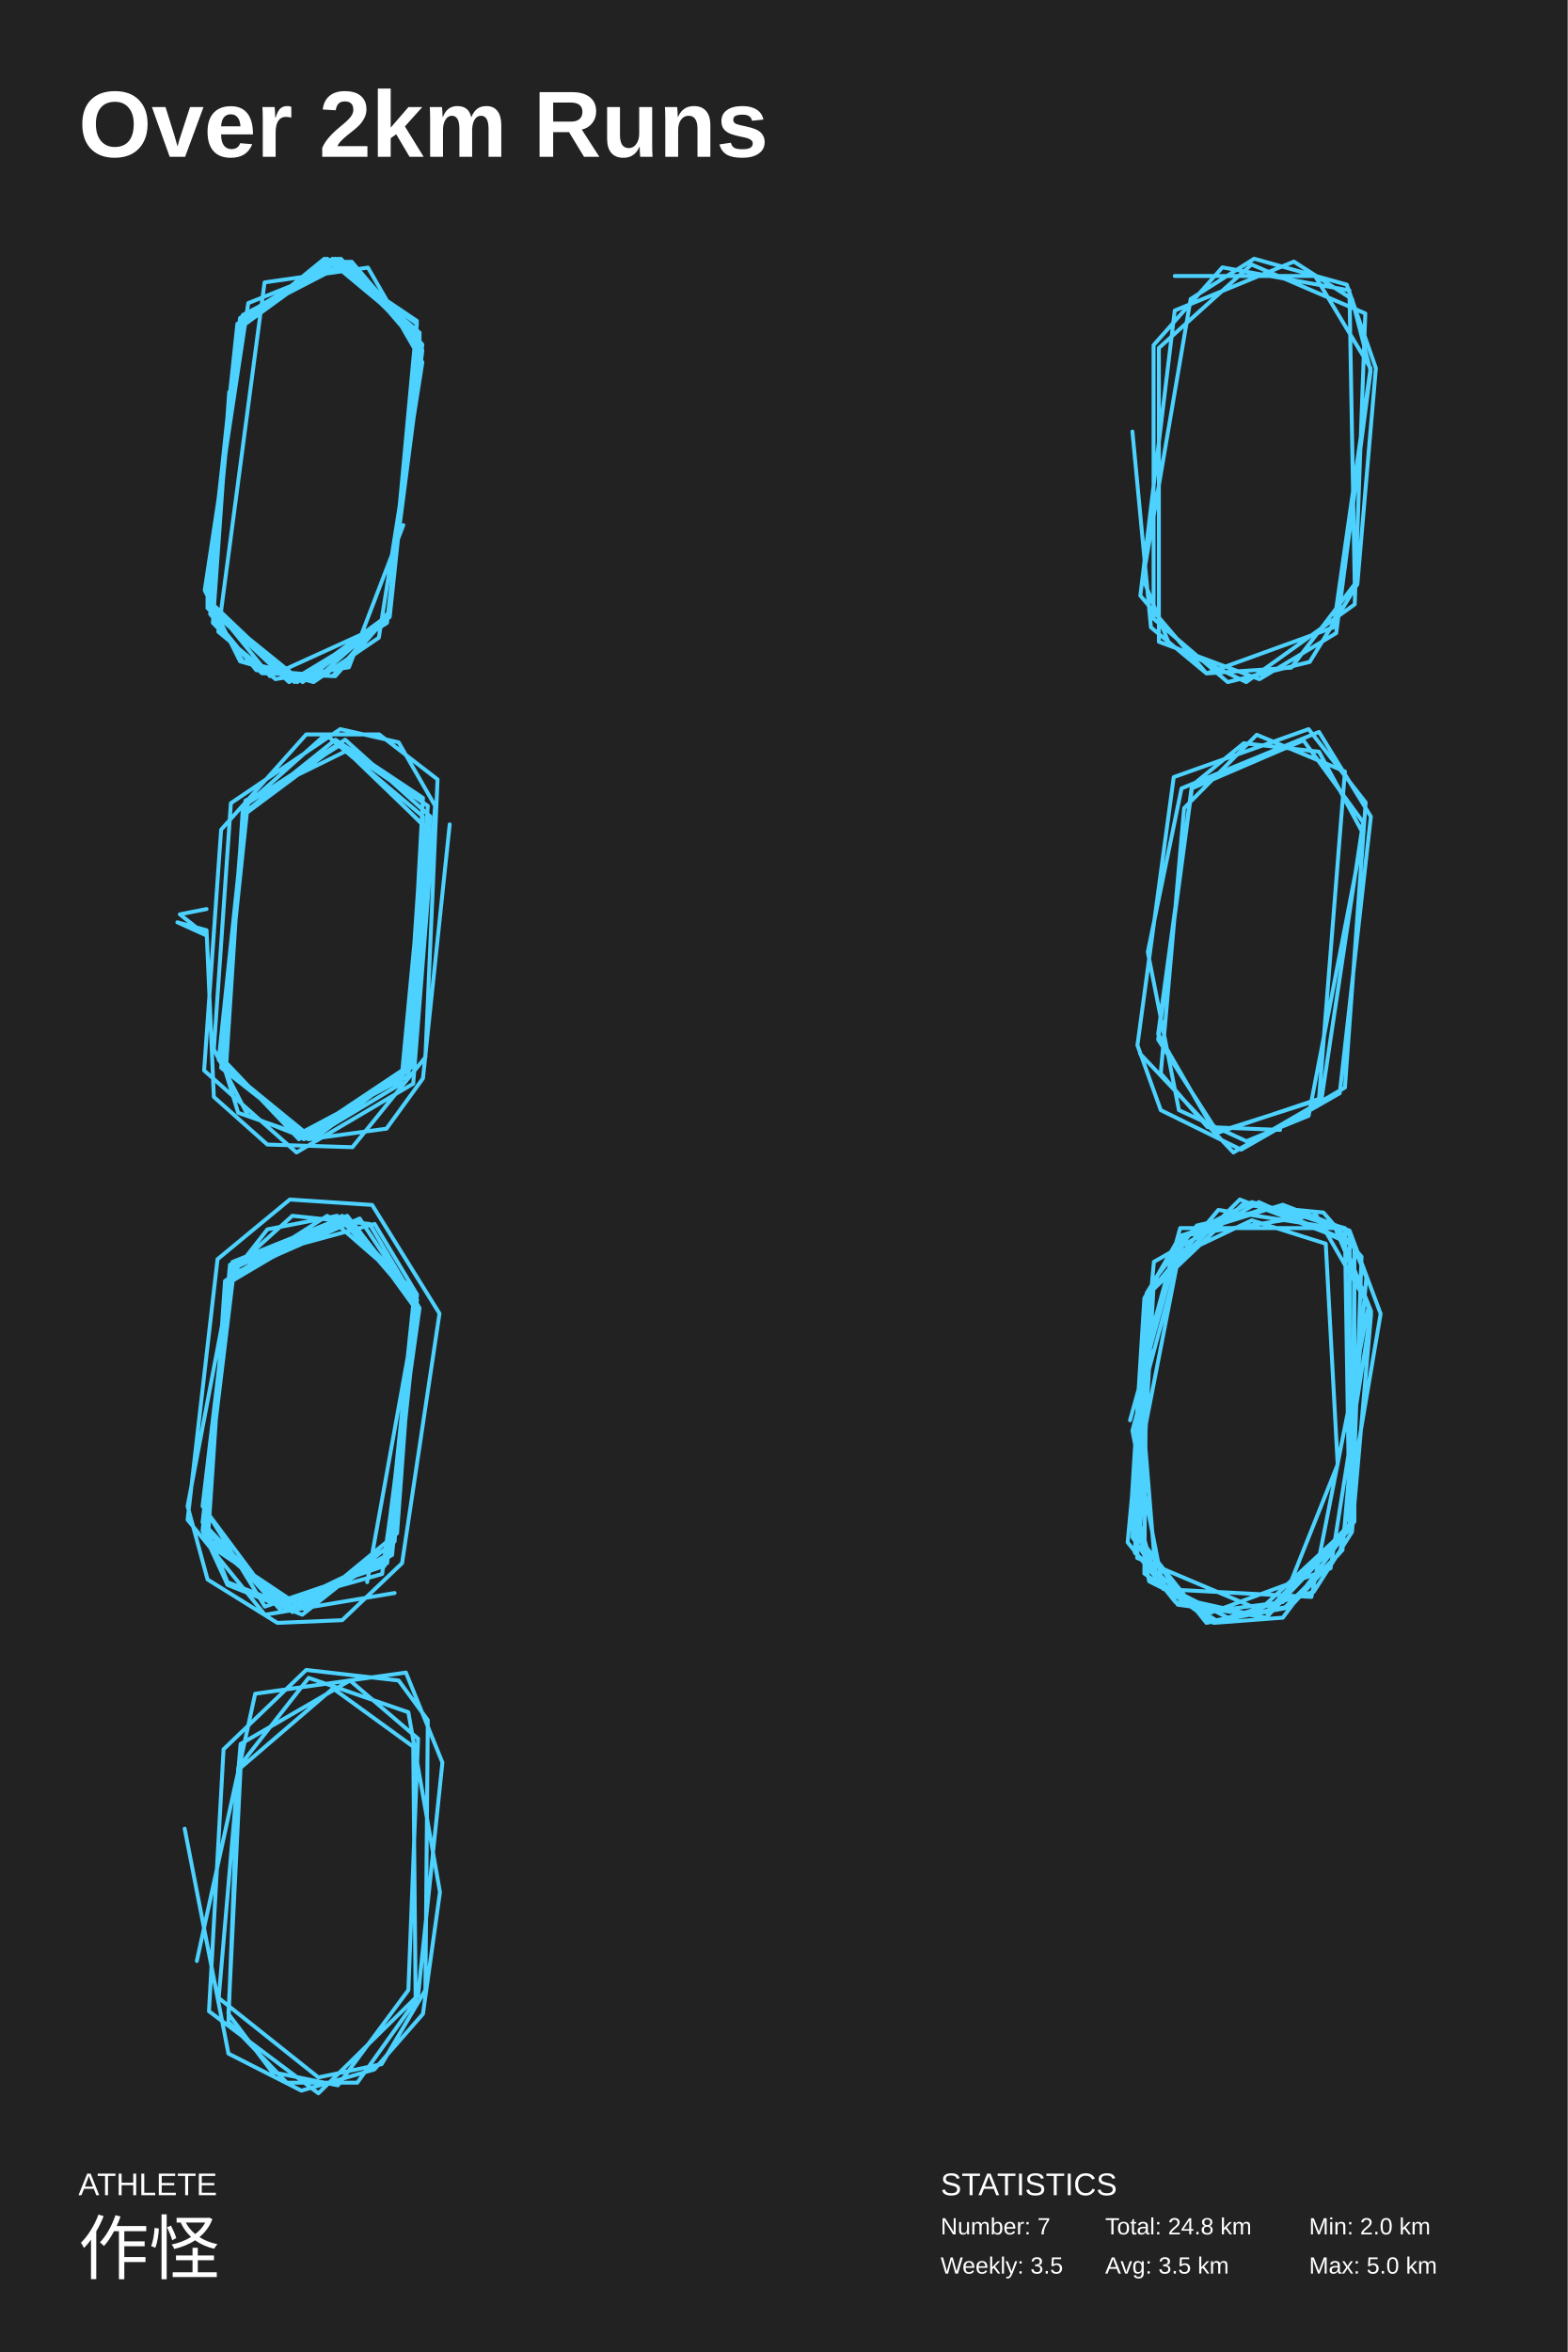
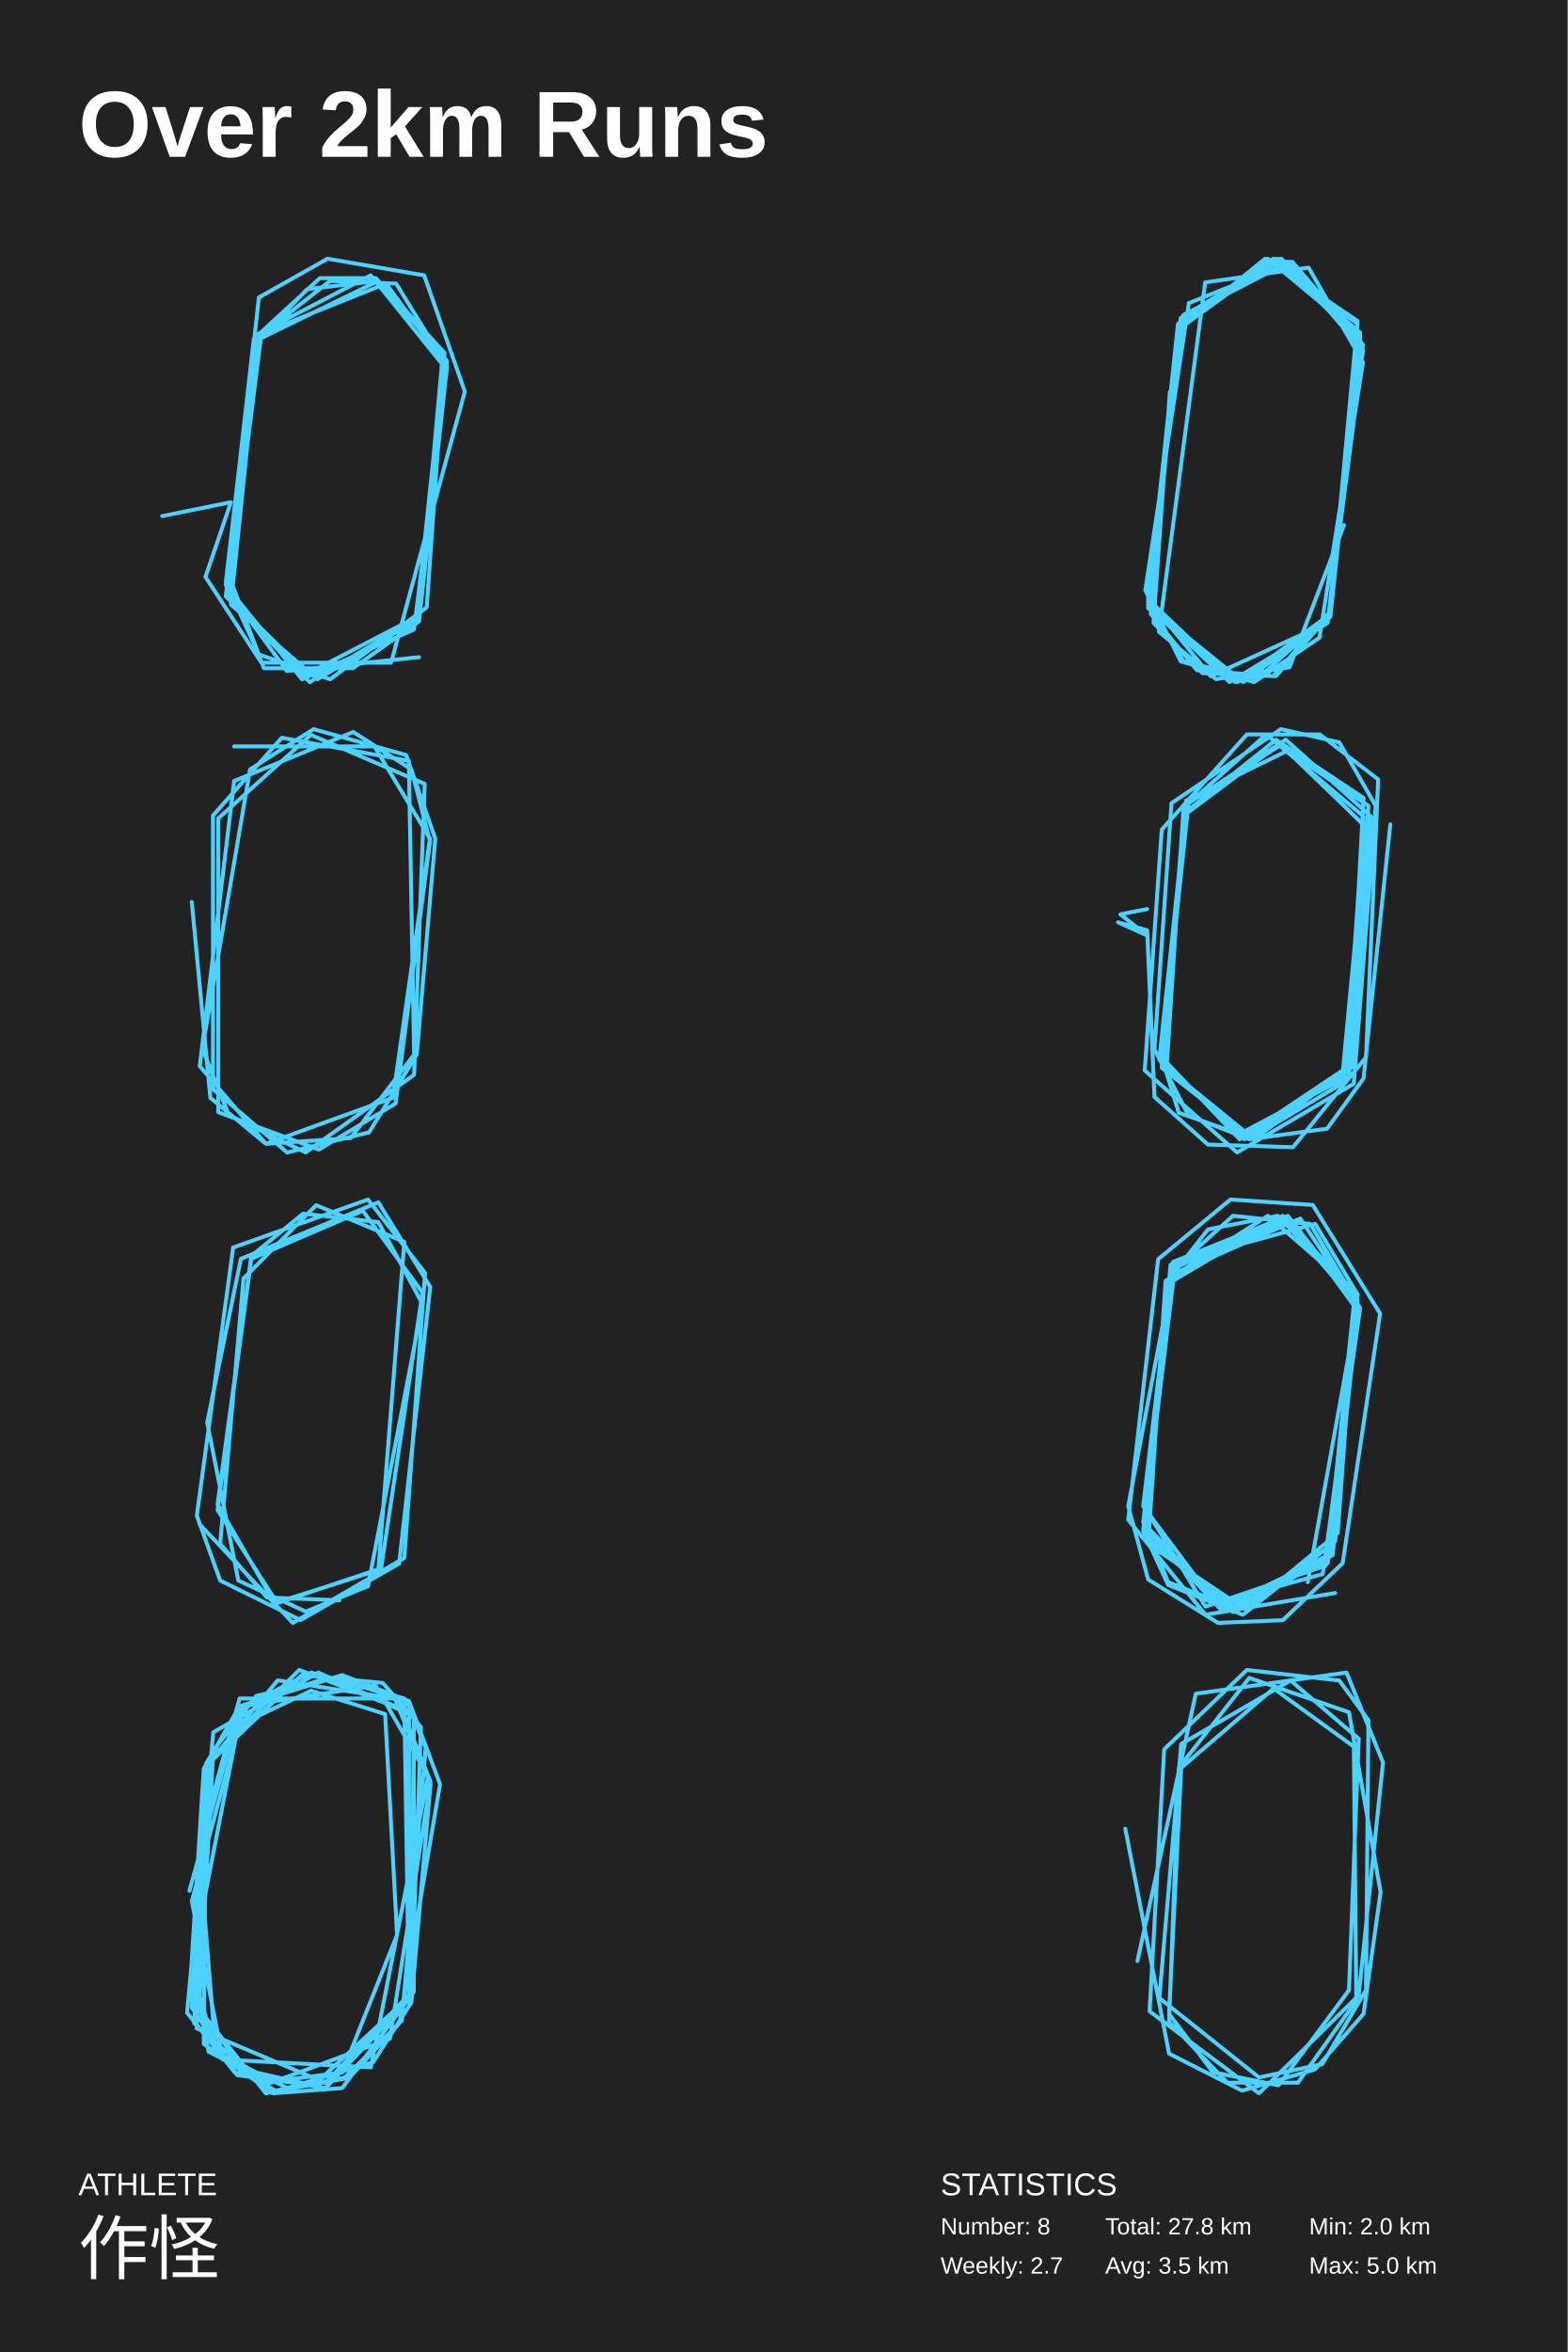
<svg xmlns="http://www.w3.org/2000/svg" baseProfile="full" height="300mm" version="1.1" viewBox="0,0,200,300" width="200mm">
  <defs />
  <rect fill="#222222" height="300" width="200" x="0" y="0" />
  <text fill="#FFFFFF" style="font-size:12px; font-family:Arial; font-weight:bold;" x="10" y="20">Over 2km Runs</text>
  <text fill="#FFFFFF" style="font-size:4px; font-family:Arial" x="10" y="280">ATHLETE</text>
  <text fill="#FFFFFF" style="font-size:9px; font-family:Arial" x="10" y="290">作怪</text>
  <text fill="#FFFFFF" style="font-size:4px; font-family:Arial" x="120" y="280">STATISTICS</text>
-   <text fill="#FFFFFF" style="font-size:3px; font-family:Arial" x="120" y="285">Number: 7</text>
-   <text fill="#FFFFFF" style="font-size:3px; font-family:Arial" x="120" y="290">Weekly: 3.5</text>
-   <text fill="#FFFFFF" style="font-size:3px; font-family:Arial" x="141" y="285">Total: 24.8 km</text>
+   <text fill="#FFFFFF" style="font-size:3px; font-family:Arial" x="120" y="285">Number: 8</text>
+   <text fill="#FFFFFF" style="font-size:3px; font-family:Arial" x="120" y="290">Weekly: 2.7</text>
+   <text fill="#FFFFFF" style="font-size:3px; font-family:Arial" x="141" y="285">Total: 27.8 km</text>
  <text fill="#FFFFFF" style="font-size:3px; font-family:Arial" x="141" y="290">Avg: 3.5 km</text>
  <text fill="#FFFFFF" style="font-size:3px; font-family:Arial" x="167" y="285">Min: 2.0 km</text>
  <text fill="#FFFFFF" style="font-size:3px; font-family:Arial" x="167" y="290">Max: 5.0 km</text>
-   <polyline fill="none" points="29.24,49.993 27.158,79.448 33.405,85.867 42.777,86.245 49.718,78.315 53.189,40.93 41.388,33.0 30.282,42.063 26.811,78.315 32.711,85.49 42.43,86.245 49.718,77.937 53.189,41.308 41.735,33.0 30.282,41.685 26.464,77.182 38.612,87.0 49.718,78.692 53.536,42.818 43.124,33.0 30.282,41.685 26.464,77.559 37.57,87.0 49.371,79.448 53.536,43.196 43.471,33.0 30.282,41.308 26.464,77.182 36.876,87.0 49.371,79.448 53.883,43.951 44.512,33.378 30.629,40.552 26.464,76.427 37.57,87.0 49.371,79.448 53.536,43.196 43.124,33.0 30.629,40.552 26.464,77.182 37.917,87.0 49.718,78.315 53.536,43.573 42.777,33.0 30.282,42.063 26.464,77.559 37.917,87.0 49.718,78.692 53.536,42.441 42.43,33.0 30.282,42.063 26.464,76.804 30.976,84.357 40.347,86.622 49.718,78.315 53.536,42.818 41.735,33.0 30.282,42.063 26.464,76.427 36.876,87.0 49.371,79.448 53.883,44.706 44.165,33.378 30.976,40.175 26.464,76.427 34.447,86.245 49.371,79.448 53.883,43.951 44.859,33.378 31.67,38.664 26.117,75.294 30.629,84.357 40.0,87.0 48.33,81.336 53.883,46.217 46.942,34.133 33.752,36.021 27.852,80.58 35.141,86.622 44.512,85.112 51.454,66.986" stroke="#4dd2ff" stroke-linecap="round" stroke-linejoin="round" stroke-width="0.5" />
-   <polyline fill="none" points="144.469,55.041 146.832,80.02 153.922,85.898 164.727,85.163 172.83,74.51 172.155,37.041 155.948,34.102 147.17,44.02 147.17,78.918 156.624,87.0 167.09,84.429 173.168,74.51 175.531,46.959 171.817,36.306 160.0,33.0 151.897,38.143 145.819,73.776 149.196,82.225 158.987,87.0 172.83,77.082 174.181,39.98 159.662,33.735 147.845,44.388 147.845,81.857 160.675,86.633 170.467,80.755 174.856,47.327 172.493,38.143 165.065,33.367 149.871,39.612 145.481,75.98 153.922,85.898 170.129,80.02 174.856,46.959 167.766,35.204 149.871,35.204" stroke="#4dd2ff" stroke-linecap="round" stroke-linejoin="round" stroke-width="0.5" />
-   <polyline fill="none" points="26.351,115.95 22.939,116.625 26.351,119.325 22.628,117.638 26.351,118.65 27.282,139.913 34.106,145.988 44.963,146.325 54.269,134.85 55.821,99.413 48.376,93.675 39.069,93.675 28.212,105.825 26.041,136.538 37.829,147.0 52.718,138.225 55.51,102.788 50.857,94.688 43.412,93.0 29.453,102.45 27.282,133.838 31.624,142.275 39.38,145.313 51.167,138.225 54.269,105.488 43.412,95.025 31.004,102.788 28.833,136.2 40.0,145.313 52.098,136.2 53.959,101.775 42.792,94.35 31.004,103.8 28.522,135.188 38.139,145.313 51.788,136.2 53.959,104.138 41.551,93.675 31.314,102.788 27.902,135.188 38.759,145.313 52.408,136.2 54.89,104.138 44.033,94.35 31.624,102.45 28.212,134.85 30.384,141.938 38.139,144.638 52.098,137.213 54.89,106.163 44.343,95.7 31.314,102.113 28.212,136.2 39.38,144.975 52.098,136.538 54.58,102.788 43.102,95.025 31.314,103.8 28.212,135.525 39.38,145.313 49.306,143.963 53.959,137.55 57.372,105.15" stroke="#4dd2ff" stroke-linecap="round" stroke-linejoin="round" stroke-width="0.5" />
-   <polyline fill="none" points="145.441,134.4 157.353,147.0 171.581,138.72 174.228,102.36 166.949,93.0 149.743,99.12 145.11,133.32 148.088,141.6 158.346,146.64 170.919,139.44 174.89,104.16 168.272,93.36 150.735,100.56 146.434,121.44 150.404,141.6 159.007,145.56 166.949,142.32 173.897,106.32 168.272,95.88 158.676,94.8 152.059,100.2 147.757,131.88 155.037,144.48 168.603,140.16 173.897,104.88 166.287,94.44 152.059,100.56 147.757,132.6 155.368,144.48 168.272,140.16 171.581,98.4 160.331,93.72 151.066,103.08 148.088,136.92 154.044,143.76 163.309,144.12" stroke="#4dd2ff" stroke-linecap="round" stroke-linejoin="round" stroke-width="0.5" />
-   <polyline fill="none" points="46.84,201.808 53.204,166.5 45.886,155.423 29.342,162.692 25.842,192.115 35.387,204.923 49.386,199.385 53.204,166.5 43.977,155.769 29.342,163.039 25.842,194.192 36.023,204.923 49.704,198.346 53.204,165.115 43.659,155.769 29.342,162.692 26.16,194.539 29.023,201.808 37.932,205.269 50.022,196.962 53.204,167.192 44.931,155.769 29.342,161.308 26.16,194.539 36.023,205.615 49.068,199.039 53.204,166.5 44.295,155.077 29.66,160.962 25.842,195.231 29.023,202.154 38.568,205.962 50.34,196.615 52.885,164.769 43.023,155.077 34.114,156.808 28.705,163.731 26.478,196.962 38.886,205.269 50.658,195.577 52.885,165.115 43.659,155.077 29.023,163.731 26.16,195.923 37.296,204.923 49.386,198.346 52.885,164.769 41.75,155.077 28.705,163.385 26.478,196.269 37.296,205.615 50.022,198.346 53.204,165.115 47.795,156.115 29.978,160.962 26.16,192.462 33.796,204.923 49.068,199.731 53.204,165.808 43.341,155.423 29.342,162 26.16,194.885 35.069,204.577 48.749,200.769 53.522,166.846 47.159,156.115 37.296,155.077 29.66,162 23.933,192.115 26.478,201.462 35.387,207.0 43.659,206.654 51.295,199.385 56.067,167.539 47.477,153.692 36.977,153.0 27.751,160.615 23.933,193.846 33.796,205.962 50.34,203.192" stroke="#4dd2ff" stroke-linecap="round" stroke-linejoin="round" stroke-width="0.5" />
-   <polyline fill="none" points="144.775,192.092 147.516,201.699 155.128,206.669 163.958,205.012 171.266,197.724 174.311,162.939 171.875,156.975 162.74,153.994 152.692,156.313 147.211,163.27 145.384,196.399 151.17,204.018 161.522,206.337 172.484,194.08 172.789,158.632 161.827,153.994 150.561,157.638 145.993,165.589 144.166,194.742 153.91,207.0 164.567,205.012 170.962,198.055 176.138,167.577 172.18,156.975 163.654,153.663 150.865,157.638 146.298,164.926 145.993,200.706 154.824,207.0 163.654,206.337 172.789,194.08 172.789,158.632 158.173,153.0 146.602,164.595 144.471,196.068 150.256,204.681 160,206.006 172.484,194.411 173.702,160.288 168.83,154.656 158.478,153.663 146.298,165.258 145.08,198.718 161.522,205.675 172.18,194.411 172.18,158.632 160.609,153.331 147.211,160.951 143.862,196.73 149.952,204.35 161.522,206.337 172.18,195.074 171.571,156.644 159.696,153.331 151.17,157.638 144.471,182.485 148.429,202.693 167.308,203.687 174.616,166.583 167.917,154.988 150.865,157.638 144.471,190.436 146.602,201.699 154.519,205.675 169.744,200.043 174.92,167.245 170.657,156.644 150.561,156.644 145.384,175.528 147.516,201.699 156.651,206.337 167.612,203.025 172.484,195.405 174.92,167.577 170.353,156.644 155.433,154.325 146.298,165.258 144.775,198.055 153.301,205.675 163.654,204.35 170.657,186.791 169.135,158.632 159.696,155.65 149.952,160.288 144.166,181.16" stroke="#4dd2ff" stroke-linecap="round" stroke-linejoin="round" stroke-width="0.5" />
-   <polyline fill="none" points="23.559,233.25 29.143,261.938 38.449,266.663 47.755,263.963 53.959,256.875 56.131,241.35 52.098,218.4 39.38,214.013 30.384,225.488 29.143,257.888 36.588,265.65 45.584,265.65 53.029,255.188 52.718,222.788 42.482,215.363 30.694,225.488 29.143,256.875 34.726,264.3 43.102,265.988 52.098,253.838 53.339,221.775 44.653,214.35 30.694,222.45 27.902,254.85 40.62,264.975 48.686,263.288 54.269,253.838 54.58,219.413 50.857,214.35 39.069,213.0 28.522,223.125 26.661,256.538 40.62,267.0 53.339,254.513 56.441,224.813 51.788,213.338 32.555,216.038 25.11,250.125" stroke="#4dd2ff" stroke-linecap="round" stroke-linejoin="round" stroke-width="0.5" />
+   <polyline fill="none" points="20.698,65.824 29.457,64.059 26.213,73.588 33.35,84.529 49.894,84.529 59.302,49.941 54.111,35.118 41.784,33.0 33.025,37.941 29.133,73.235 33.674,85.235 45.028,85.235 53.463,79.235 57.031,46.765 49.245,36.176 33.35,42.529 29.133,76.059 39.189,85.941 53.463,78.529 56.382,46.412 47.299,35.118 33.025,42.529 29.457,77.118 40.487,86.647 53.463,78.882 57.031,46.059 48.272,35.824 39.189,36.882 32.377,43.941 28.808,76.059 39.513,87.0 53.138,78.882 56.707,45 48.272,35.824 32.377,43.588 28.808,74.294 33.025,83.471 42.109,86.647 54.436,77.471 56.707,45.353 47.948,35.471 40.811,35.471 32.377,43.235 28.808,74.647 38.54,86.647 52.814,80.294 57.031,46.765 50.543,36.176 42.109,35.824 32.701,43.235 29.133,75.353 36.594,85.588 53.463,83.824" stroke="#4dd2ff" stroke-linecap="round" stroke-linejoin="round" stroke-width="0.5" />
+   <polyline fill="none" points="149.24,49.993 147.158,79.448 153.405,85.867 162.777,86.245 169.718,78.315 173.189,40.93 161.388,33.0 150.282,42.063 146.811,78.315 152.711,85.49 162.43,86.245 169.718,77.937 173.189,41.308 161.735,33.0 150.282,41.685 146.464,77.182 158.612,87.0 169.718,78.692 173.536,42.818 163.124,33.0 150.282,41.685 146.464,77.559 157.57,87.0 169.371,79.448 173.536,43.196 163.471,33.0 150.282,41.308 146.464,77.182 156.876,87.0 169.371,79.448 173.883,43.951 164.512,33.378 150.629,40.552 146.464,76.427 157.57,87.0 169.371,79.448 173.536,43.196 163.124,33.0 150.629,40.552 146.464,77.182 157.917,87.0 169.718,78.315 173.536,43.573 162.777,33.0 150.282,42.063 146.464,77.559 157.917,87.0 169.718,78.692 173.536,42.441 162.43,33.0 150.282,42.063 146.464,76.804 150.976,84.357 160.347,86.622 169.718,78.315 173.536,42.818 161.735,33.0 150.282,42.063 146.464,76.427 156.876,87.0 169.371,79.448 173.883,44.706 164.165,33.378 150.976,40.175 146.464,76.427 154.447,86.245 169.371,79.448 173.883,43.951 164.859,33.378 151.67,38.664 146.117,75.294 150.629,84.357 160.0,87.0 168.33,81.336 173.883,46.217 166.942,34.133 153.752,36.021 147.852,80.58 155.141,86.622 164.512,85.112 171.454,66.986" stroke="#4dd2ff" stroke-linecap="round" stroke-linejoin="round" stroke-width="0.5" />
+   <polyline fill="none" points="24.469,115.041 26.832,140.02 33.922,145.898 44.727,145.163 52.83,134.51 52.155,97.041 35.948,94.102 27.17,104.02 27.17,138.918 36.624,147.0 47.09,144.429 53.168,134.51 55.531,106.959 51.817,96.306 40.0,93.0 31.897,98.143 25.819,133.776 29.196,142.225 38.987,147.0 52.83,137.082 54.181,99.98 39.662,93.735 27.845,104.388 27.845,141.857 40.675,146.633 50.467,140.755 54.856,107.327 52.493,98.143 45.065,93.367 29.871,99.612 25.481,135.98 33.922,145.898 50.129,140.02 54.856,106.959 47.766,95.204 29.871,95.204" stroke="#4dd2ff" stroke-linecap="round" stroke-linejoin="round" stroke-width="0.5" />
+   <polyline fill="none" points="146.351,115.95 142.939,116.625 146.351,119.325 142.628,117.638 146.351,118.65 147.282,139.913 154.106,145.988 164.963,146.325 174.269,134.85 175.821,99.413 168.376,93.675 159.069,93.675 148.212,105.825 146.041,136.538 157.829,147.0 172.718,138.225 175.51,102.788 170.857,94.688 163.412,93.0 149.453,102.45 147.282,133.838 151.624,142.275 159.38,145.313 171.167,138.225 174.269,105.488 163.412,95.025 151.004,102.788 148.833,136.2 160.0,145.313 172.098,136.2 173.959,101.775 162.792,94.35 151.004,103.8 148.522,135.188 158.139,145.313 171.788,136.2 173.959,104.138 161.551,93.675 151.314,102.788 147.902,135.188 158.759,145.313 172.408,136.2 174.89,104.138 164.033,94.35 151.624,102.45 148.212,134.85 150.384,141.938 158.139,144.638 172.098,137.213 174.89,106.163 164.343,95.7 151.314,102.113 148.212,136.2 159.38,144.975 172.098,136.538 174.58,102.788 163.102,95.025 151.314,103.8 148.212,135.525 159.38,145.313 169.306,143.963 173.959,137.55 177.372,105.15" stroke="#4dd2ff" stroke-linecap="round" stroke-linejoin="round" stroke-width="0.5" />
+   <polyline fill="none" points="25.441,194.4 37.353,207.0 51.581,198.72 54.228,162.36 46.949,153.0 29.743,159.12 25.11,193.32 28.088,201.6 38.346,206.64 50.919,199.44 54.89,164.16 48.272,153.36 30.735,160.56 26.434,181.44 30.404,201.6 39.007,205.56 46.949,202.32 53.897,166.32 48.272,155.88 38.676,154.8 32.059,160.2 27.757,191.88 35.037,204.48 48.603,200.16 53.897,164.88 46.287,154.44 32.059,160.56 27.757,192.6 35.368,204.48 48.272,200.16 51.581,158.4 40.331,153.72 31.066,163.08 28.088,196.92 34.044,203.76 43.309,204.12" stroke="#4dd2ff" stroke-linecap="round" stroke-linejoin="round" stroke-width="0.5" />
+   <polyline fill="none" points="166.84,201.808 173.204,166.5 165.886,155.423 149.342,162.692 145.842,192.115 155.387,204.923 169.386,199.385 173.204,166.5 163.977,155.769 149.342,163.039 145.842,194.192 156.023,204.923 169.704,198.346 173.204,165.115 163.659,155.769 149.342,162.692 146.16,194.539 149.023,201.808 157.932,205.269 170.022,196.962 173.204,167.192 164.931,155.769 149.342,161.308 146.16,194.539 156.023,205.615 169.068,199.039 173.204,166.5 164.295,155.077 149.66,160.962 145.842,195.231 149.023,202.154 158.568,205.962 170.34,196.615 172.885,164.769 163.023,155.077 154.114,156.808 148.705,163.731 146.478,196.962 158.886,205.269 170.658,195.577 172.885,165.115 163.659,155.077 149.023,163.731 146.16,195.923 157.296,204.923 169.386,198.346 172.885,164.769 161.75,155.077 148.705,163.385 146.478,196.269 157.296,205.615 170.022,198.346 173.204,165.115 167.795,156.115 149.978,160.962 146.16,192.462 153.796,204.923 169.068,199.731 173.204,165.808 163.341,155.423 149.342,162 146.16,194.885 155.069,204.577 168.749,200.769 173.522,166.846 167.159,156.115 157.296,155.077 149.66,162 143.933,192.115 146.478,201.462 155.387,207.0 163.659,206.654 171.295,199.385 176.067,167.539 167.477,153.692 156.977,153.0 147.751,160.615 143.933,193.846 153.796,205.962 170.34,203.192" stroke="#4dd2ff" stroke-linecap="round" stroke-linejoin="round" stroke-width="0.5" />
+   <polyline fill="none" points="24.775,252.092 27.516,261.699 35.128,266.669 43.958,265.012 51.266,257.724 54.311,222.939 51.875,216.975 42.74,213.994 32.692,216.313 27.211,223.27 25.384,256.399 31.17,264.018 41.522,266.337 52.484,254.08 52.789,218.632 41.827,213.994 30.561,217.638 25.993,225.589 24.166,254.742 33.91,267.0 44.567,265.012 50.962,258.055 56.138,227.577 52.18,216.975 43.654,213.663 30.865,217.638 26.298,224.926 25.993,260.706 34.824,267.0 43.654,266.337 52.789,254.08 52.789,218.632 38.173,213.0 26.602,224.595 24.471,256.068 30.256,264.681 40,266.006 52.484,254.411 53.702,220.288 48.83,214.656 38.478,213.663 26.298,225.258 25.08,258.718 41.522,265.675 52.18,254.411 52.18,218.632 40.609,213.331 27.211,220.951 23.862,256.73 29.952,264.35 41.522,266.337 52.18,255.074 51.571,216.644 39.696,213.331 31.17,217.638 24.471,242.485 28.429,262.693 47.308,263.687 54.616,226.583 47.917,214.988 30.865,217.638 24.471,250.436 26.602,261.699 34.519,265.675 49.744,260.043 54.92,227.245 50.657,216.644 30.561,216.644 25.384,235.528 27.516,261.699 36.651,266.337 47.612,263.025 52.484,255.405 54.92,227.577 50.353,216.644 35.433,214.325 26.298,225.258 24.775,258.055 33.301,265.675 43.654,264.35 50.657,246.791 49.135,218.632 39.696,215.65 29.952,220.288 24.166,241.16" stroke="#4dd2ff" stroke-linecap="round" stroke-linejoin="round" stroke-width="0.5" />
+   <polyline fill="none" points="143.559,233.25 149.143,261.938 158.449,266.663 167.755,263.963 173.959,256.875 176.131,241.35 172.098,218.4 159.38,214.013 150.384,225.488 149.143,257.888 156.588,265.65 165.584,265.65 173.029,255.188 172.718,222.788 162.482,215.363 150.694,225.488 149.143,256.875 154.726,264.3 163.102,265.988 172.098,253.838 173.339,221.775 164.653,214.35 150.694,222.45 147.902,254.85 160.62,264.975 168.686,263.288 174.269,253.838 174.58,219.413 170.857,214.35 159.069,213.0 148.522,223.125 146.661,256.538 160.62,267.0 173.339,254.513 176.441,224.813 171.788,213.338 152.555,216.038 145.11,250.125" stroke="#4dd2ff" stroke-linecap="round" stroke-linejoin="round" stroke-width="0.5" />
</svg>
